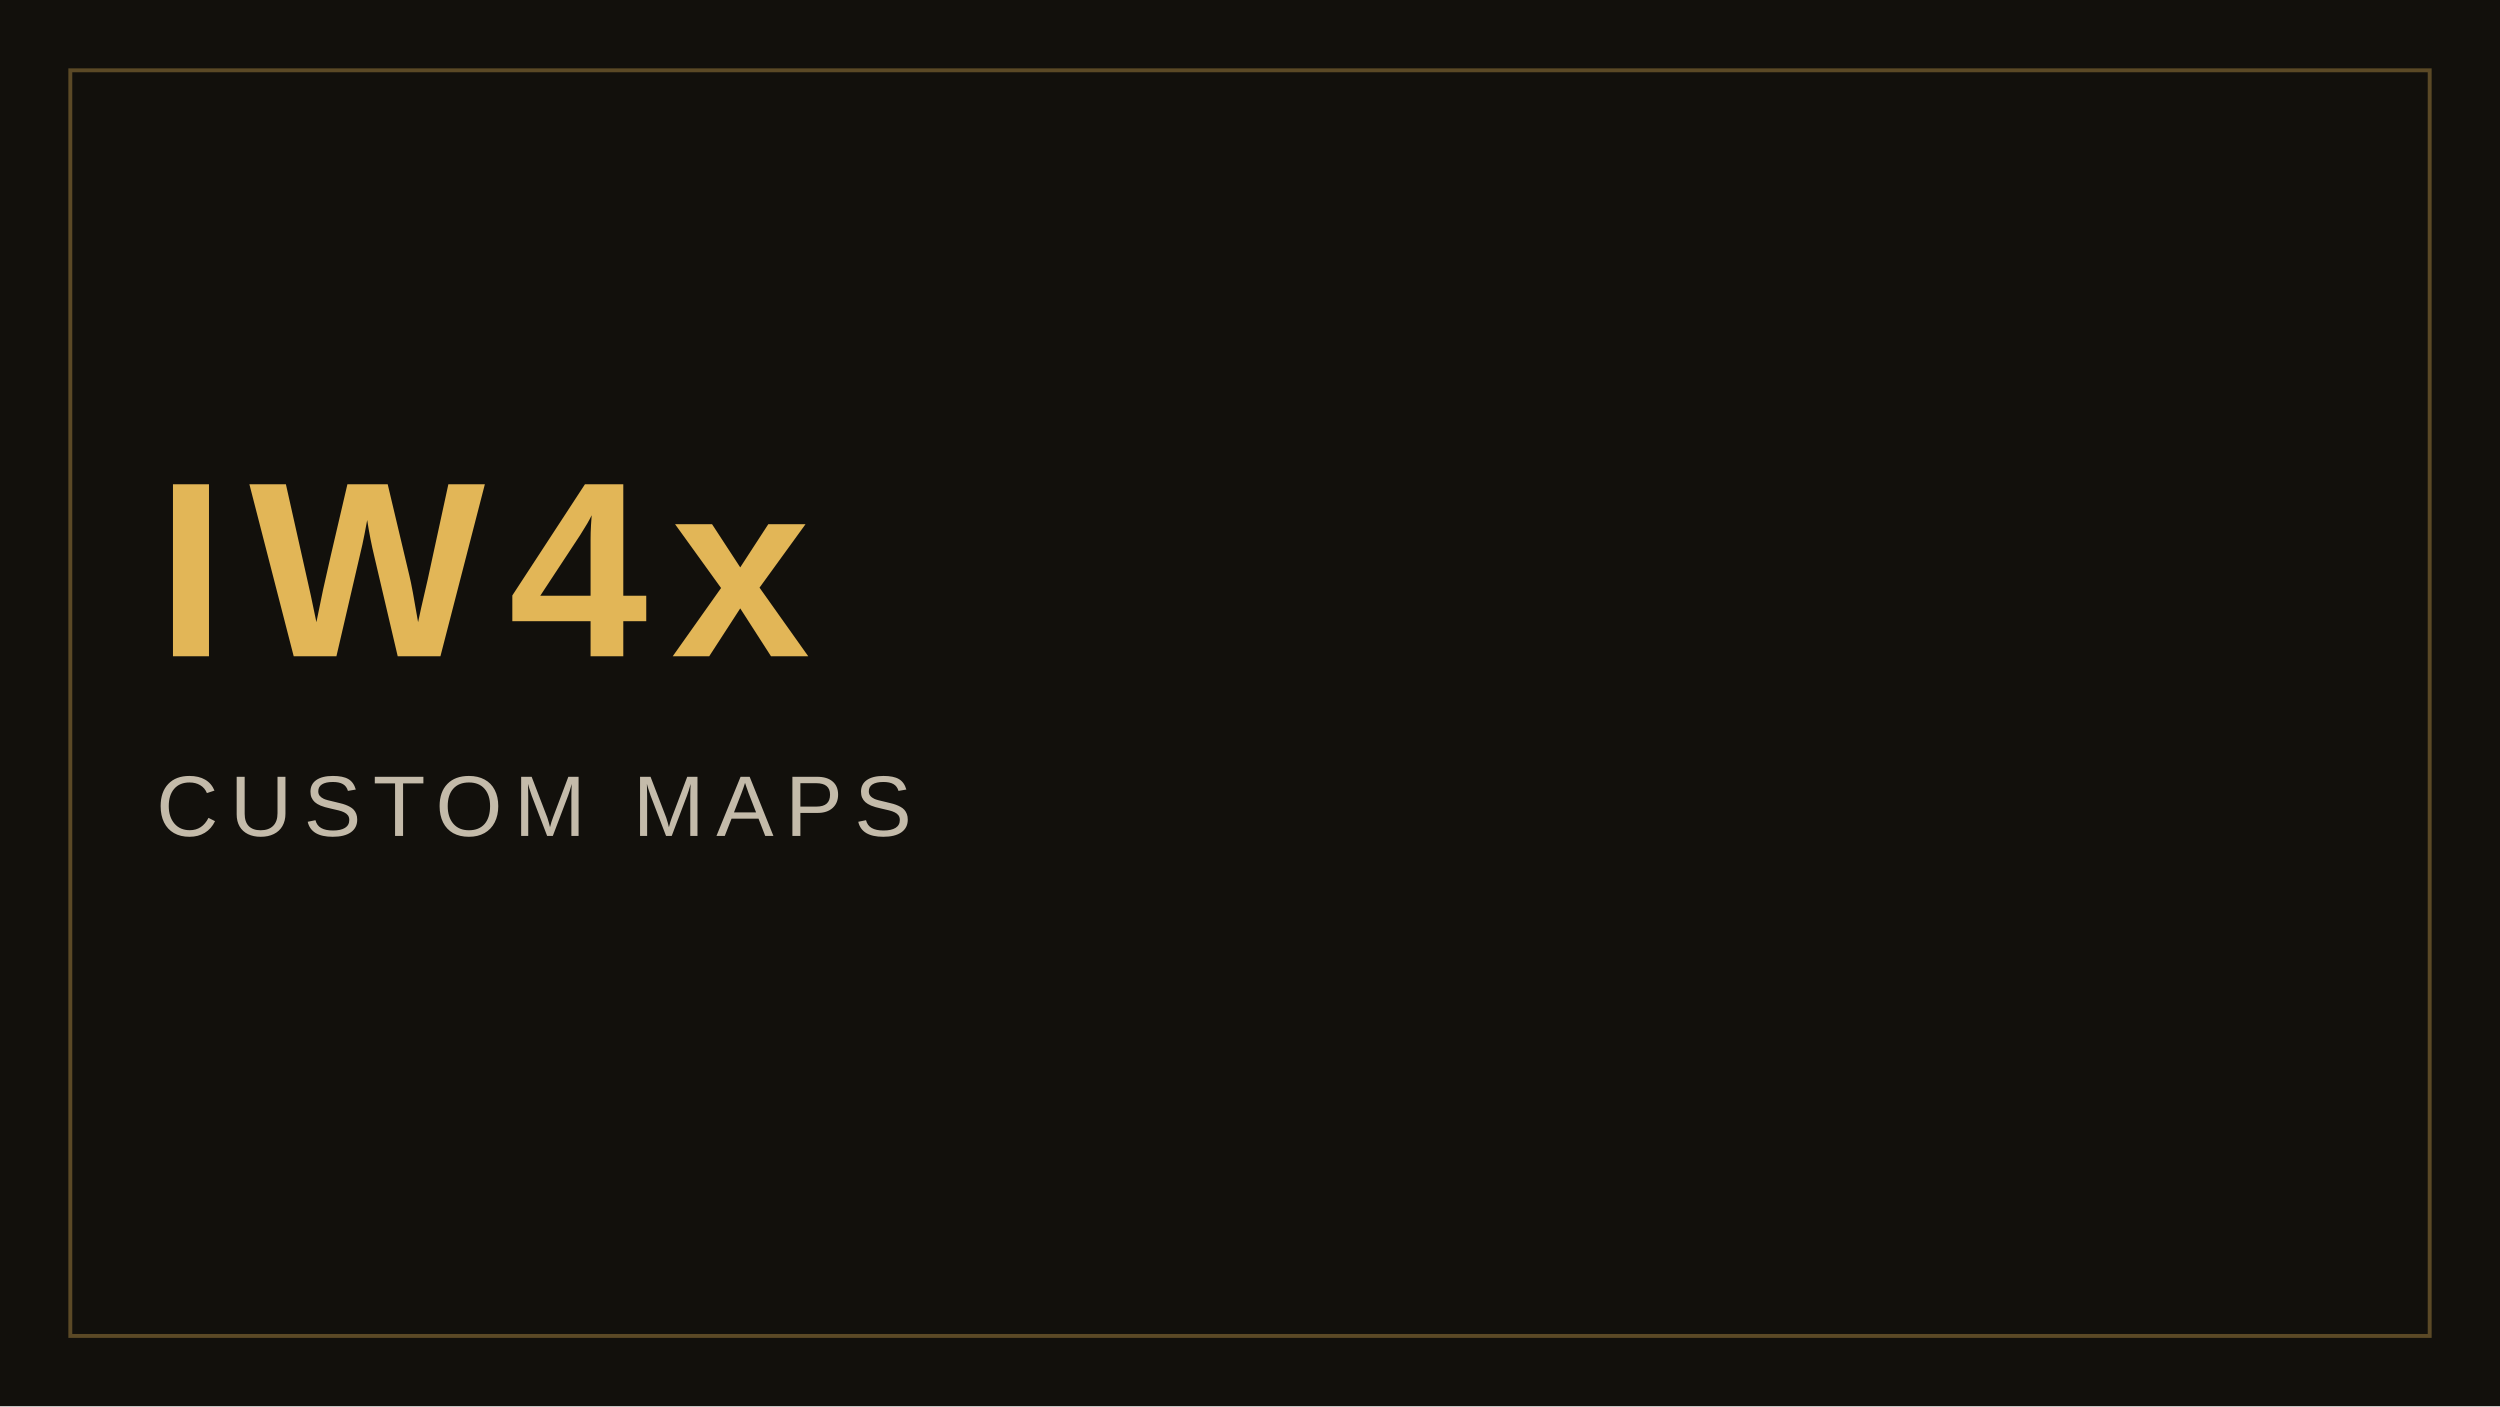
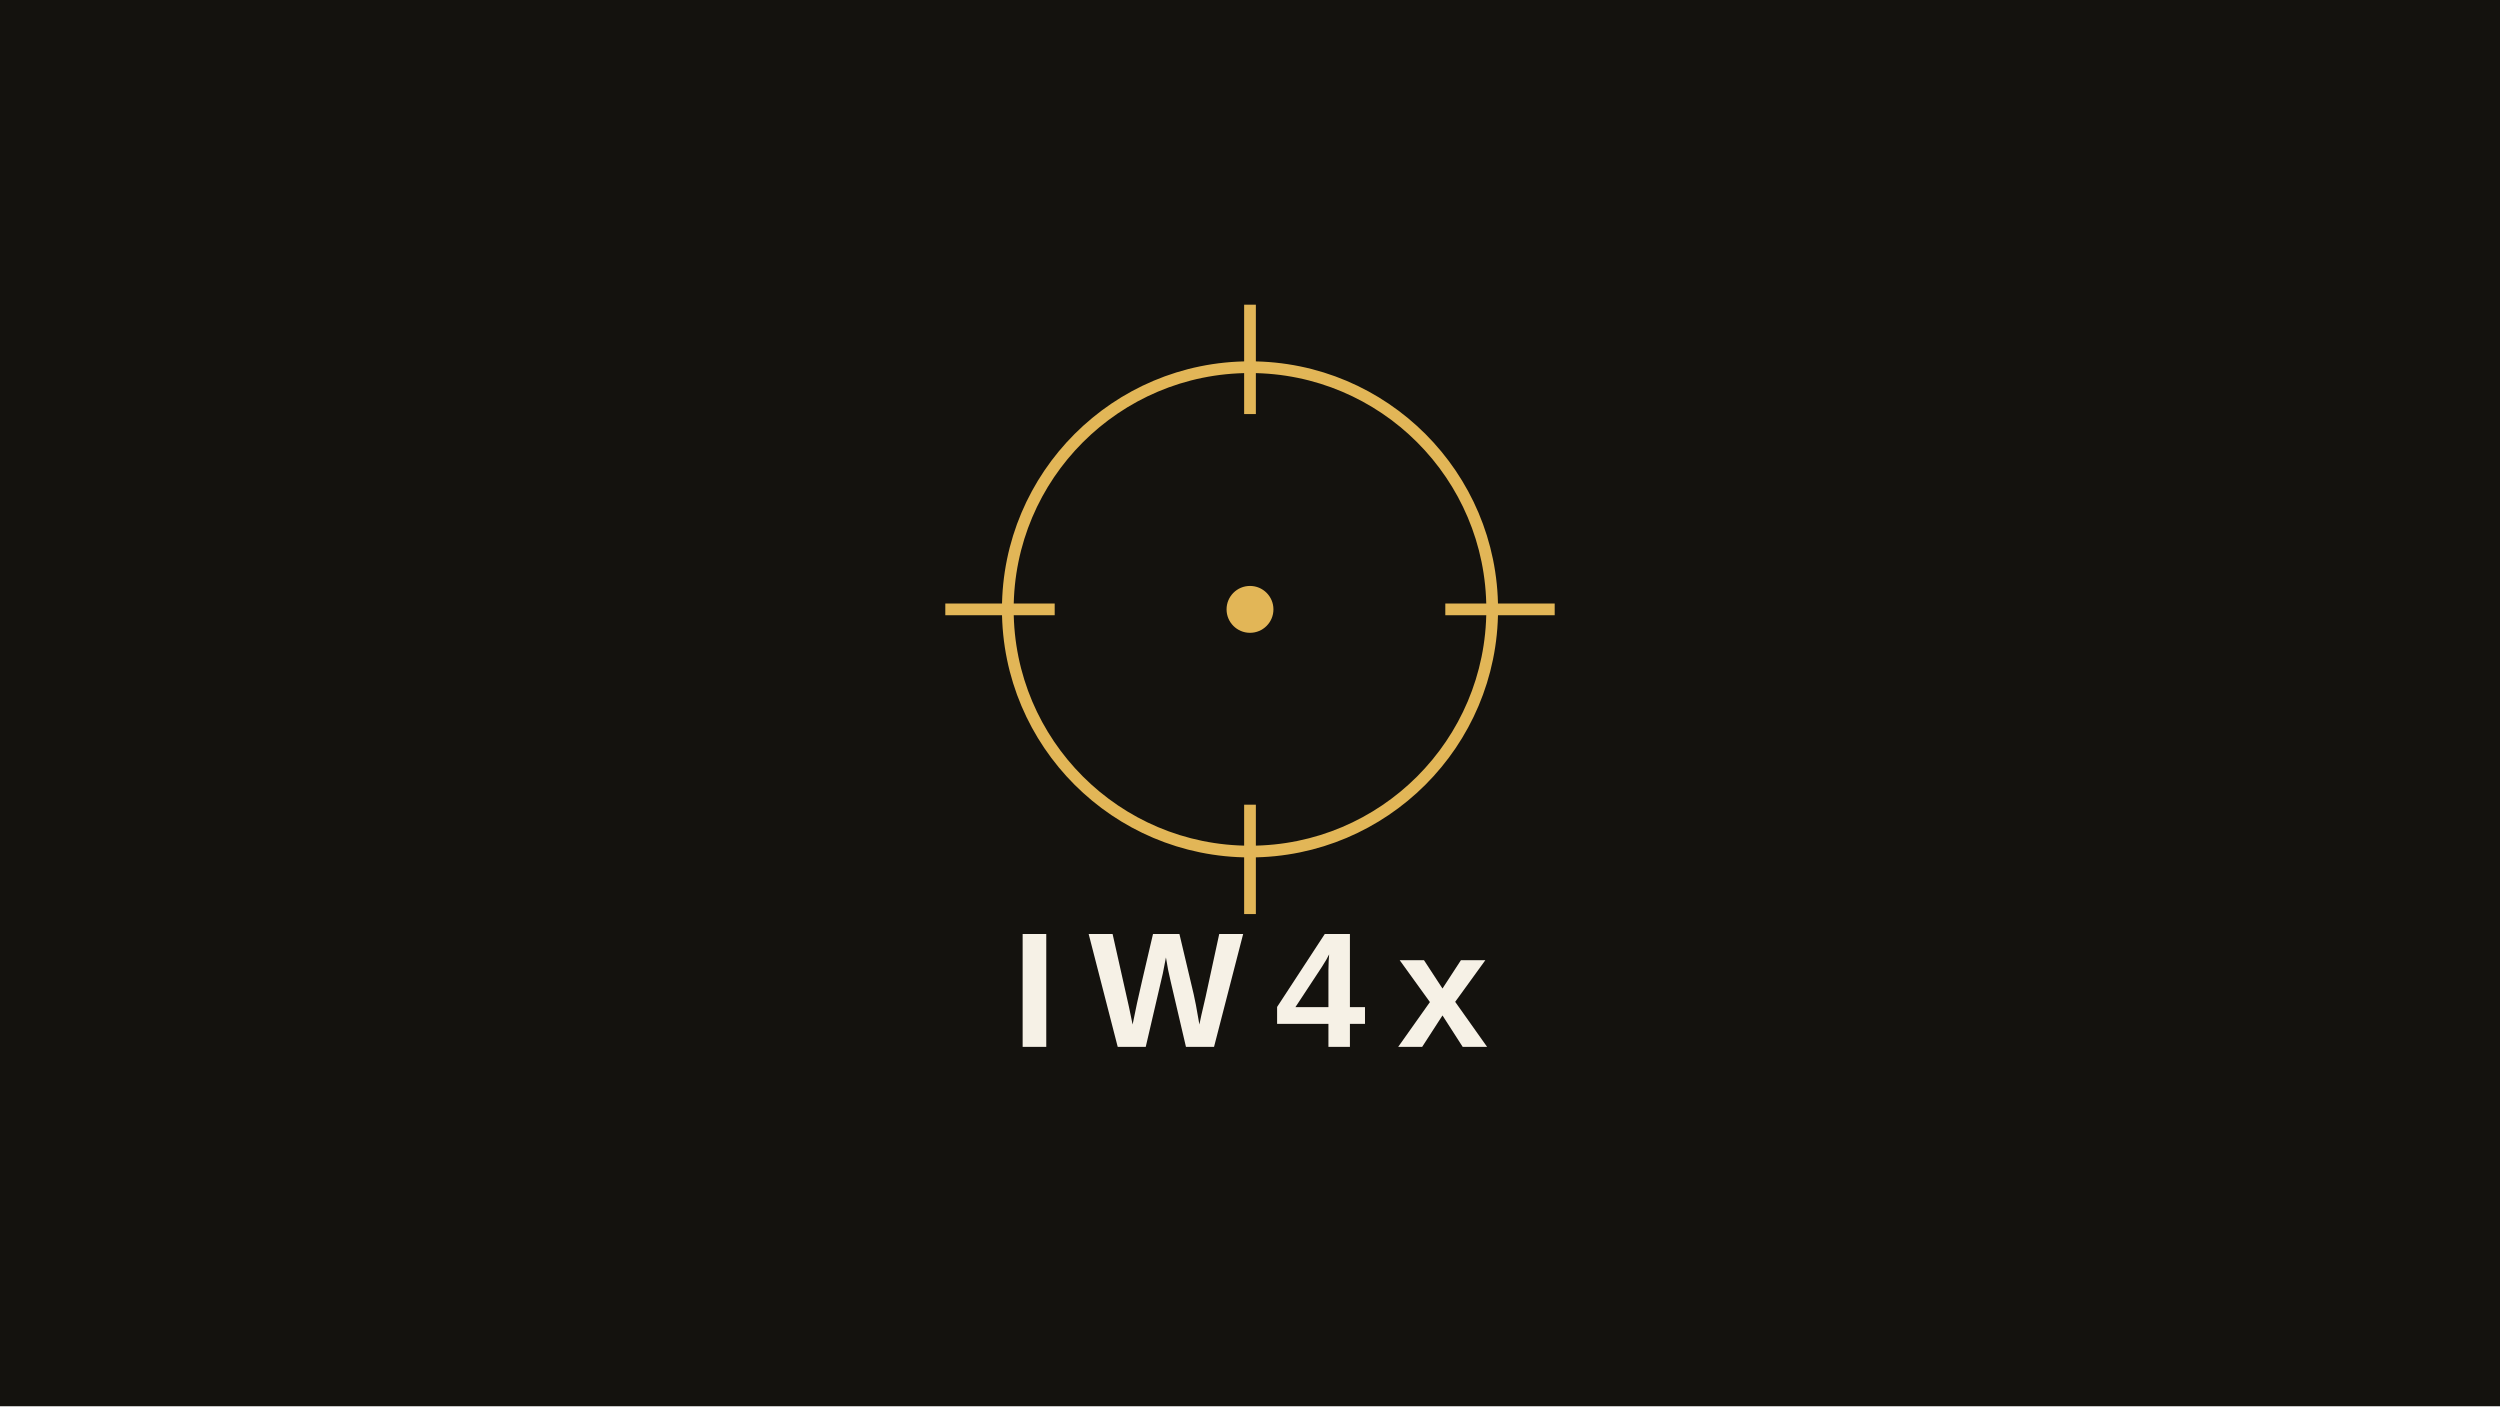
<svg xmlns="http://www.w3.org/2000/svg" viewBox="0 0 640 360">
-   <rect width="640" height="360" fill="#12100c" />
-   <rect x="18" y="18" width="604" height="324" fill="none" stroke="#e2b657" stroke-opacity=".35" />
-   <text x="40" y="168" fill="#e2b657" font-family="Arial,sans-serif" font-size="64" font-weight="700" letter-spacing="6">IW4x</text>
-   <text x="40" y="214" fill="#c4bbaa" font-family="Arial,sans-serif" font-size="22" letter-spacing="3">CUSTOM MAPS</text>
+   <rect width="640" height="360" fill="#14120e" />
+   <circle cx="320" cy="156" r="62" fill="none" stroke="#e2b657" stroke-width="3" />
+   <circle cx="320" cy="156" r="6" fill="#e2b657" />
+   <path d="M320 78v28M320 206v28M242 156h28M370 156h28" stroke="#e2b657" stroke-width="3" />
+   <text x="320" y="268" text-anchor="middle" fill="#f6f1e6" font-family="Arial,sans-serif" font-size="42" font-weight="700" letter-spacing="8">IW4x</text>
</svg>
